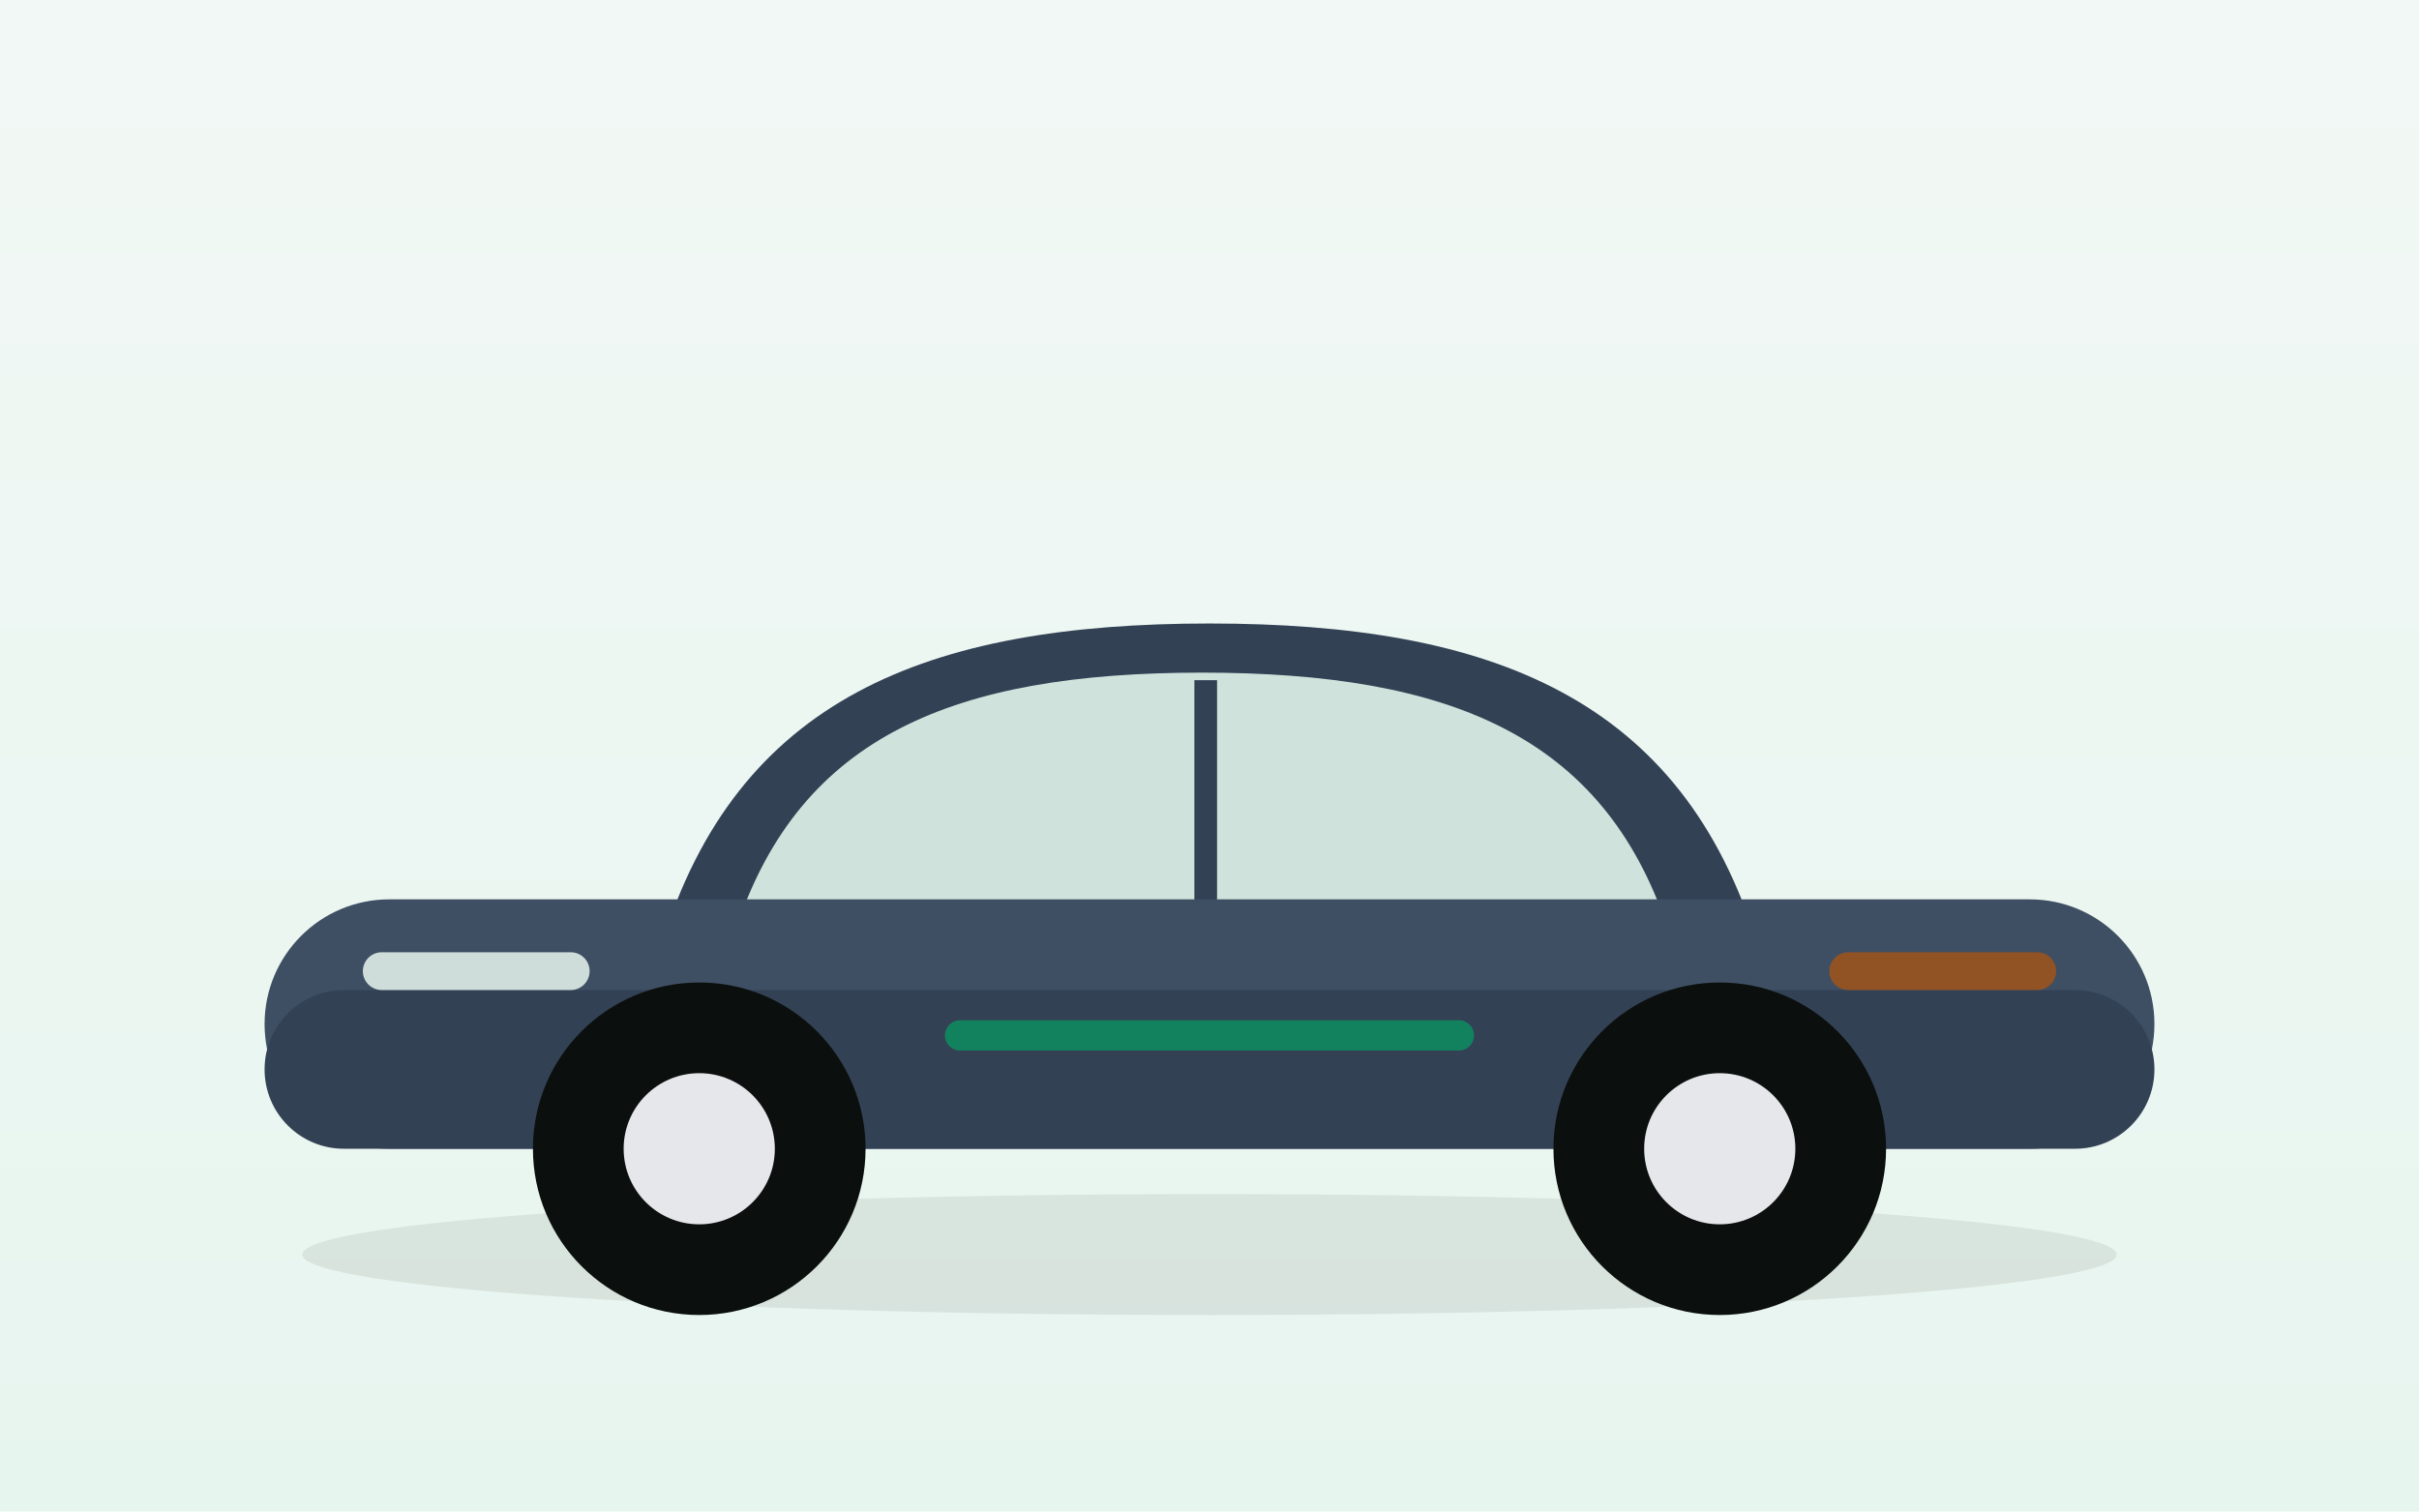
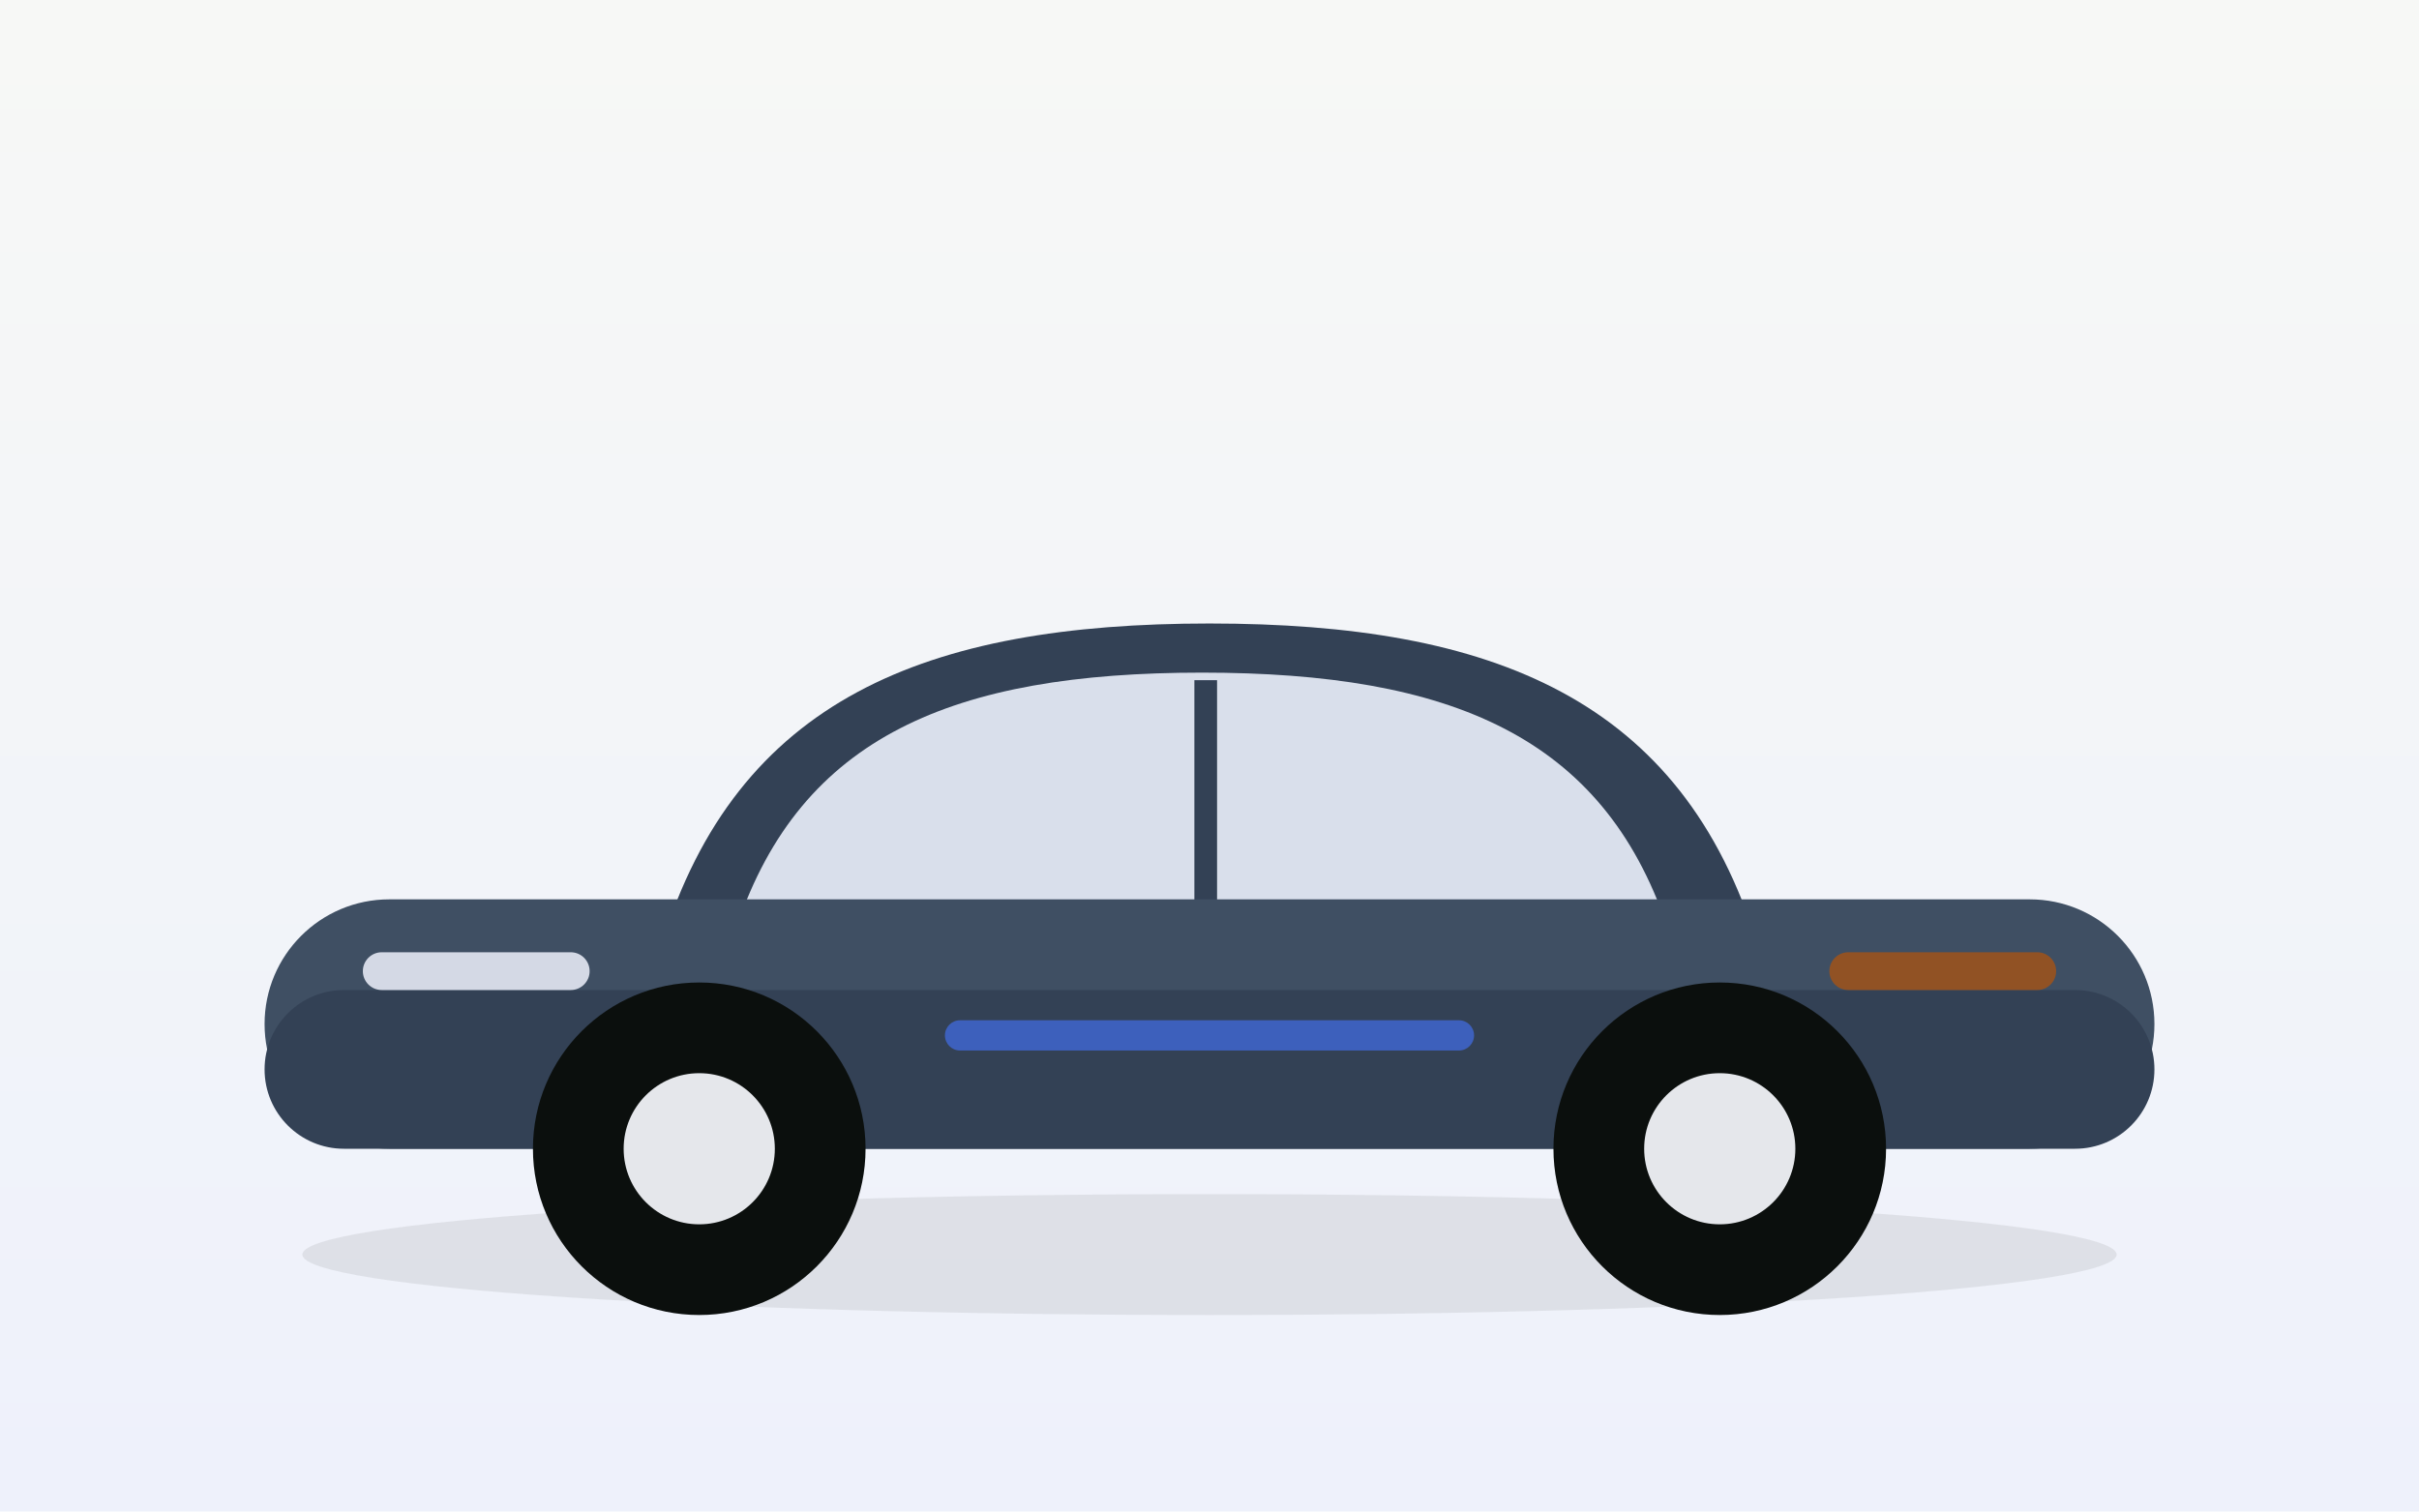
<svg xmlns="http://www.w3.org/2000/svg" viewBox="0 0 640 400" role="img" aria-label="Sedan illustration">
  <defs>
    <linearGradient id="bg" x1="0" y1="0" x2="0" y2="1">
-       <stop offset="0" stop-color="#f2f8f5" />
-       <stop offset="1" stop-color="#e7f5ef" />
+       <stop offset="0" stop-color="#f7f8f6" />
+       <stop offset="1" stop-color="#eef1fb" />
    </linearGradient>
  </defs>
  <rect width="640" height="400" fill="url(#bg)" />
  <ellipse cx="320" cy="332" rx="240" ry="16" fill="#0b0f0d" opacity="0.08" />
  <path d="M175 250 C195 185 245 165 320 165 C395 165 445 185 465 250 Z" fill="#334155" />
-   <path d="M195 245 C212 195 252 178 318 178 C384 178 424 195 441 245 Z" fill="#cfe2db" />
+   <path d="M195 245 C212 195 252 178 318 178 C384 178 424 195 441 245 Z" fill="#d9dfeb" />
  <rect x="316" y="180" width="6" height="66" fill="#334155" />
  <rect x="70" y="238" width="500" height="66" rx="33" fill="#3f4f63" />
  <rect x="70" y="262" width="500" height="42" rx="21" fill="#334155" />
-   <rect x="96" y="252" width="60" height="10" rx="5" fill="#e7f5ef" opacity="0.85" />
+   <rect x="96" y="252" width="60" height="10" rx="5" fill="#eef1fb" opacity="0.85" />
  <rect x="484" y="252" width="60" height="10" rx="5" fill="#b45309" opacity="0.7" />
  <circle cx="185" cy="304" r="44" fill="#0b0f0d" />
  <circle cx="185" cy="304" r="20" fill="#e5e7eb" />
  <circle cx="455" cy="304" r="44" fill="#0b0f0d" />
  <circle cx="455" cy="304" r="20" fill="#e5e7eb" />
-   <rect x="250" y="270" width="140" height="8" rx="4" fill="#0e8a5f" opacity="0.9" />
+   <rect x="250" y="270" width="140" height="8" rx="4" fill="#3e64c8" opacity="0.9" />
</svg>
